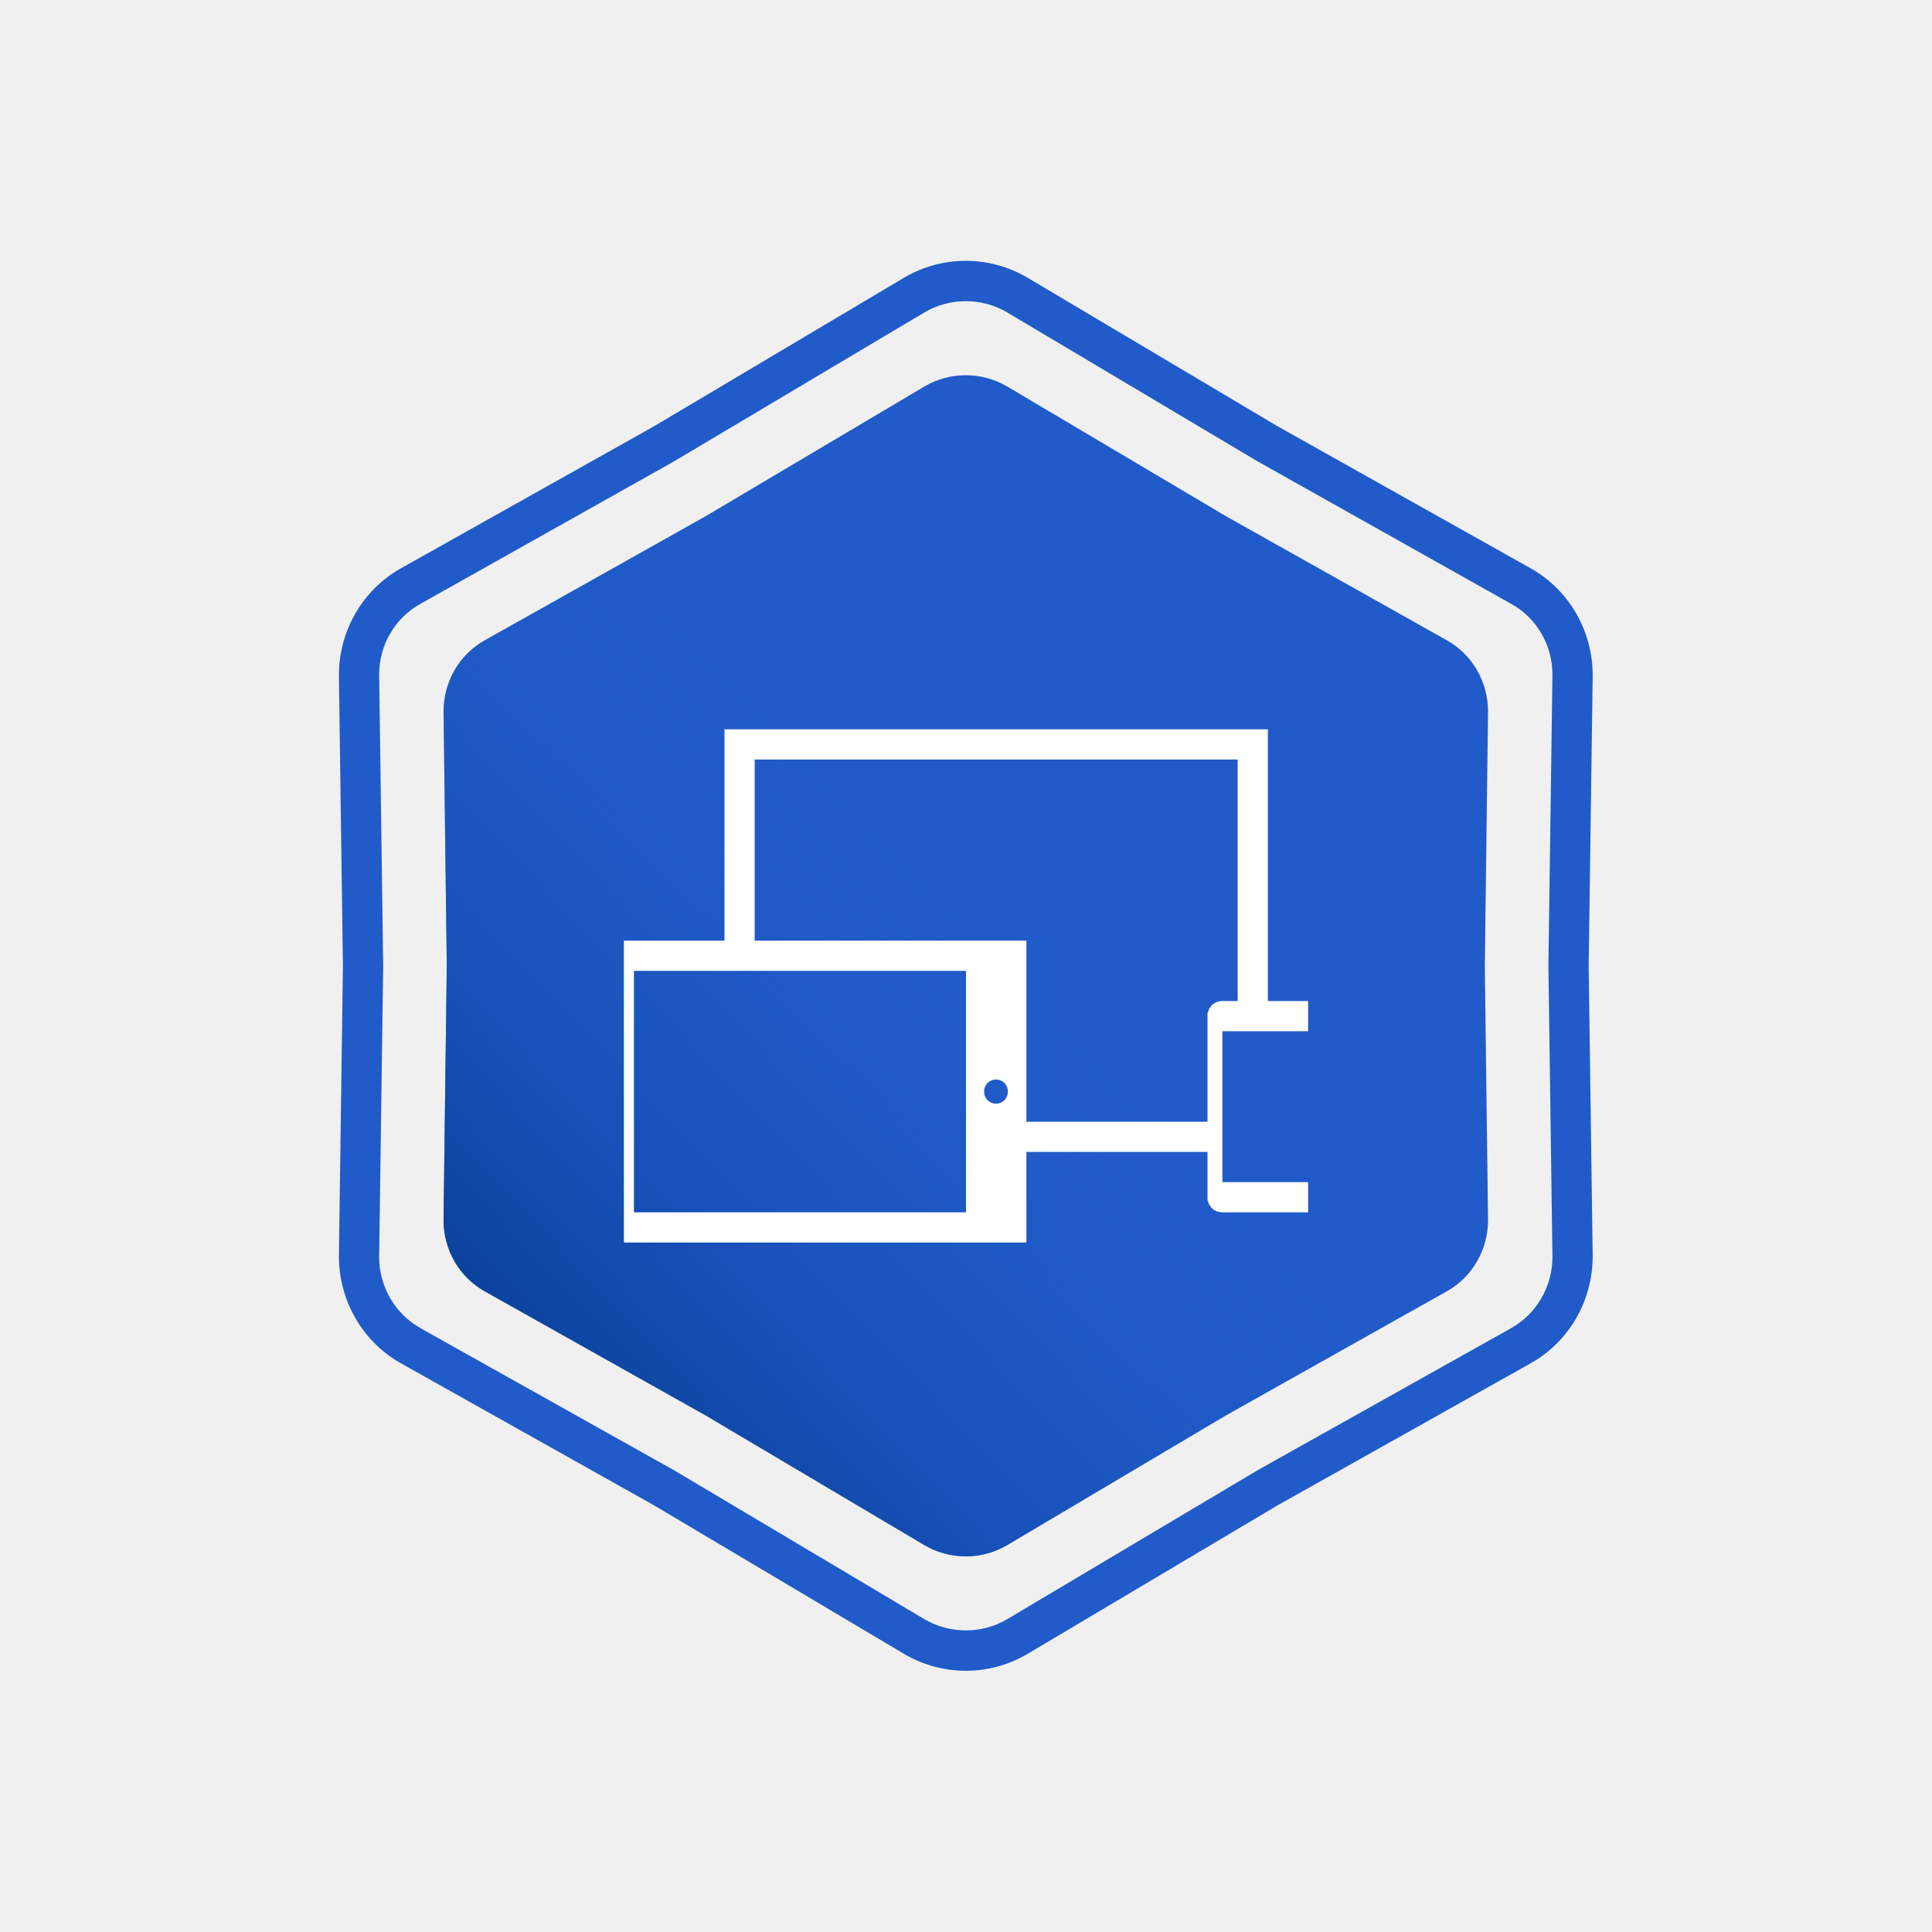
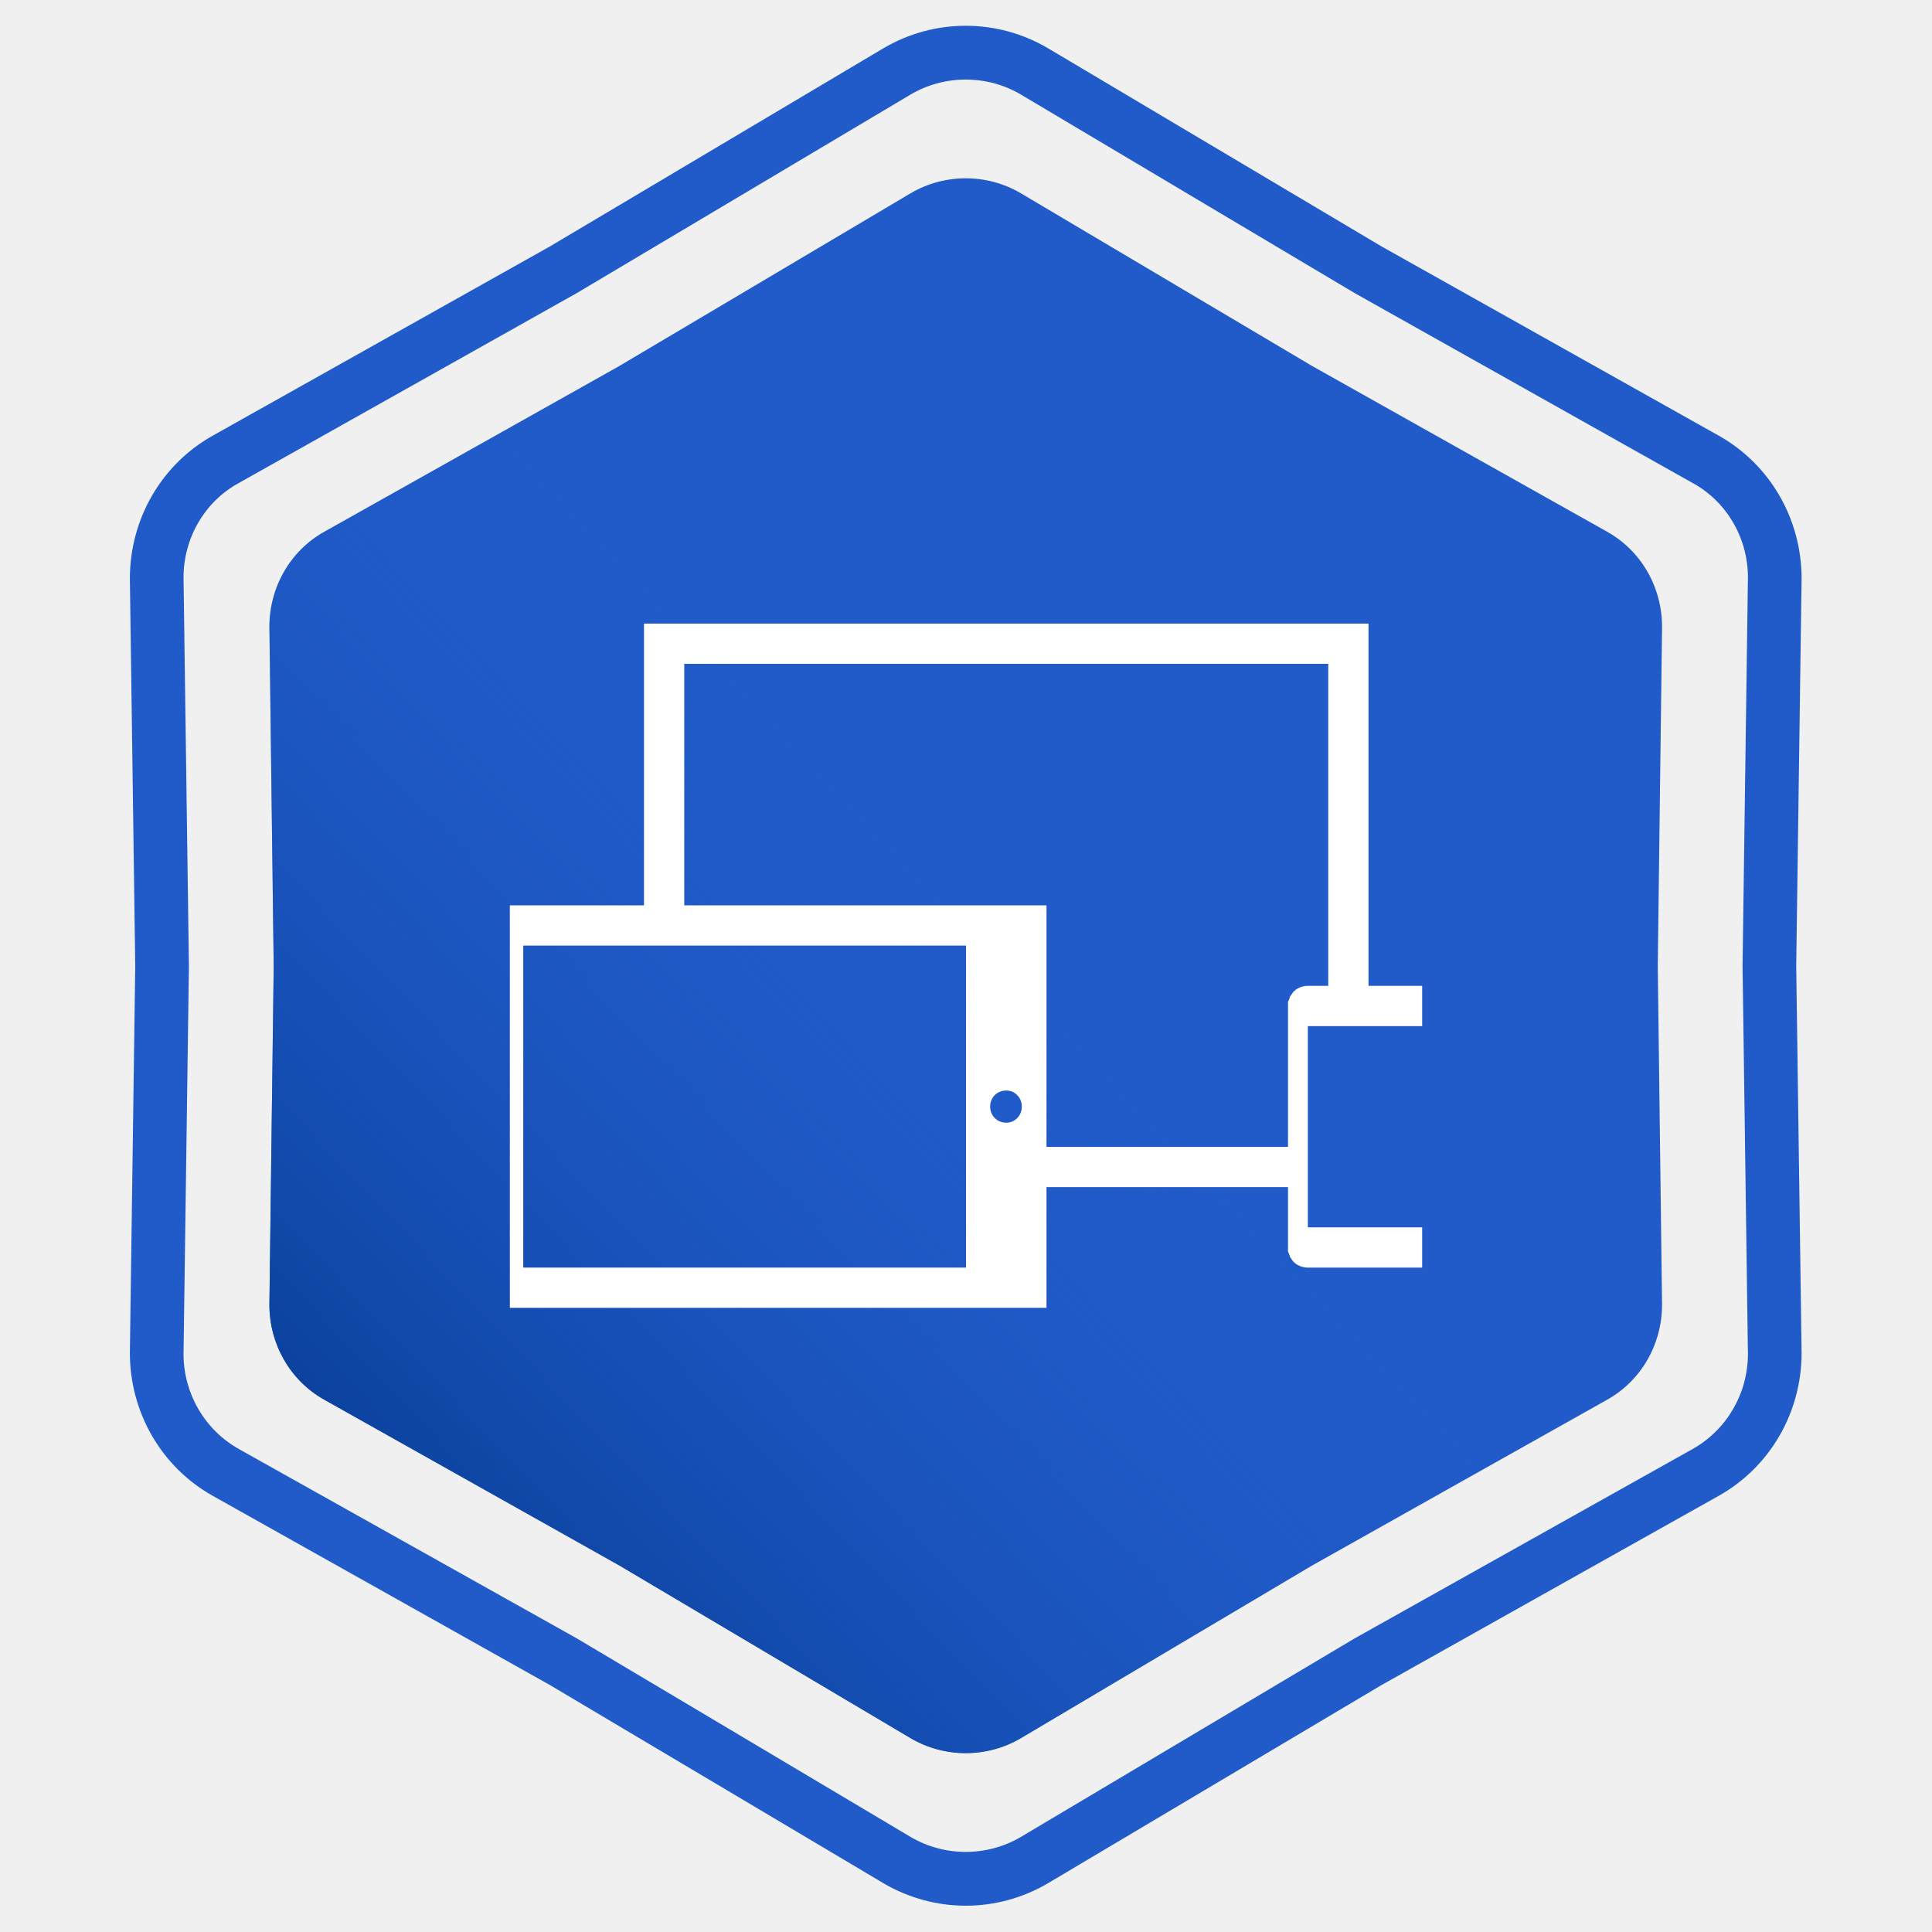
- <svg xmlns="http://www.w3.org/2000/svg" width="48" height="48" viewBox="0 0 48 48" fill="none">
+ <svg xmlns="http://www.w3.org/2000/svg" width="36" height="36" viewBox="0 0 36 36" fill="none">
  <defs>
-     <clipPath id="clip35_969">
-       <rect id="Mobile/ ic_equalizer" rx="-0.5" width="23" height="23" transform="translate(12.5 12.5)" fill="white" fill-opacity="0" />
+     <clipPath id="clip36_923">
+       <rect id="responsive_devices_icon_123444 1" rx="-0.5" width="17" height="17" transform="translate(9.5 9.5)" fill="white" fill-opacity="0" />
    </clipPath>
-     <clipPath id="clip36_923">
-       <rect id="responsive_devices_icon_123444 1" rx="-0.5" width="17" height="17" transform="translate(15.5 16)" fill="white" fill-opacity="0" />
-     </clipPath>
-     <linearGradient x1="32.922" y1="15.724" x2="12.491" y2="35.121" id="paint_linear_43_1157_0" gradientUnits="userSpaceOnUse">
+     <linearGradient x1="26.922" y1="9.724" x2="6.491" y2="29.121" id="paint_linear_43_1157_0" gradientUnits="userSpaceOnUse">
      <stop offset="0.405" stop-color="#205BC9" stop-opacity="0" />
      <stop offset="1" stop-color="#073D95" />
    </linearGradient>
  </defs>
-   <path id="Star 2" d="M16.25 10.59L9.96 14.12C9 14.66 8.42 15.68 8.42 16.78L8.52 24L8.42 31.21C8.42 32.31 9 33.33 9.96 33.87L16.25 37.4L22.46 41.09C23.41 41.65 24.58 41.65 25.53 41.09L31.74 37.4L38.03 33.87C38.99 33.33 39.57 32.31 39.57 31.21L39.47 24L39.57 16.78C39.57 15.68 38.99 14.66 38.03 14.12L31.74 10.59L25.53 6.9C24.58 6.34 23.41 6.34 22.46 6.9L16.25 10.59ZM16.75 11.46L10.45 15C9.81 15.35 9.42 16.03 9.42 16.76L9.52 24L9.42 31.23C9.42 31.96 9.81 32.64 10.45 33L16.75 36.53L22.97 40.23C23.6 40.6 24.39 40.6 25.02 40.23L31.24 36.53L37.54 33C38.18 32.64 38.57 31.96 38.57 31.23L38.47 24L38.57 16.76C38.57 16.03 38.18 15.35 37.54 15L31.24 11.46L25.02 7.76C24.39 7.39 23.6 7.39 22.97 7.76L16.75 11.46Z" fill="#205BC9" fill-opacity="1" fill-rule="evenodd" />
-   <path id="Star 1" d="M22.97 9.6L17.54 12.82L12.04 15.91C11.4 16.27 11.02 16.95 11.02 17.68L11.1 24L11.02 30.31C11.02 31.04 11.4 31.72 12.04 32.08L17.54 35.17L22.97 38.39C23.6 38.76 24.39 38.76 25.02 38.39L30.45 35.17L35.95 32.08C36.59 31.72 36.97 31.04 36.97 30.31L36.89 24L36.97 17.68C36.97 16.95 36.59 16.27 35.95 15.91L30.45 12.82L25.02 9.6C24.39 9.23 23.6 9.23 22.97 9.6Z" fill="#205BC9" fill-opacity="1" fill-rule="evenodd" />
-   <path id="Star 1" d="M22.97 9.6L17.54 12.82L12.04 15.91C11.4 16.27 11.02 16.95 11.02 17.68L11.1 24L11.02 30.31C11.02 31.04 11.4 31.72 12.04 32.08L17.54 35.17L22.97 38.39C23.6 38.76 24.39 38.76 25.02 38.39L30.45 35.17L35.95 32.08C36.59 31.72 36.97 31.04 36.97 30.31L36.89 24L36.97 17.68C36.97 16.95 36.59 16.27 35.95 15.91L30.45 12.82L25.02 9.6C24.39 9.23 23.6 9.23 22.97 9.6Z" fill="url(#paint_linear_43_1157_0)" fill-opacity="1" fill-rule="evenodd" />
-   <g clip-path="url(#clip35_969)" />
+   <path id="Star 2" d="M10.25 4.59L3.96 8.12C3 8.66 2.42 9.68 2.42 10.78L2.52 18L2.42 25.21C2.42 26.31 3 27.33 3.96 27.87L10.25 31.4L16.46 35.09C17.41 35.65 18.58 35.65 19.53 35.09L25.74 31.4L32.03 27.87C32.99 27.33 33.57 26.31 33.57 25.21L33.47 18L33.57 10.78C33.57 9.68 32.99 8.66 32.03 8.12L25.74 4.59L19.53 0.9C18.58 0.34 17.41 0.34 16.46 0.9L10.25 4.59ZM10.75 5.46L4.45 9C3.81 9.35 3.42 10.03 3.42 10.76L3.52 18L3.42 25.23C3.42 25.96 3.81 26.64 4.45 27L10.75 30.53L16.97 34.23C17.6 34.6 18.39 34.6 19.02 34.23L25.24 30.53L31.54 27C32.18 26.64 32.57 25.96 32.57 25.23L32.47 18L32.57 10.76C32.57 10.03 32.18 9.35 31.54 9L25.24 5.46L19.02 1.76C18.39 1.39 17.6 1.39 16.97 1.76L10.75 5.46Z" fill="#205BC9" fill-opacity="1" fill-rule="evenodd" />
+   <path id="Star 1" d="M16.97 3.6L11.54 6.82L6.04 9.91C5.4 10.27 5.02 10.95 5.02 11.68L5.1 18L5.02 24.31C5.02 25.04 5.4 25.72 6.04 26.08L11.54 29.17L16.97 32.39C17.6 32.76 18.39 32.76 19.02 32.39L24.45 29.17L29.95 26.08C30.59 25.72 30.97 25.04 30.97 24.31L30.89 18L30.97 11.68C30.97 10.95 30.59 10.27 29.95 9.91L24.45 6.82L19.02 3.6C18.39 3.23 17.6 3.23 16.97 3.6Z" fill="#205BC9" fill-opacity="1" fill-rule="evenodd" />
+   <path id="Star 1" d="M16.97 3.6L11.54 6.82L6.04 9.91C5.4 10.27 5.02 10.95 5.02 11.68L5.1 18L5.02 24.31C5.02 25.04 5.4 25.72 6.04 26.08L11.54 29.17L16.97 32.39C17.6 32.76 18.39 32.76 19.02 32.39L24.45 29.17L29.95 26.08C30.59 25.72 30.97 25.04 30.97 24.31L30.89 18L30.97 11.68C30.97 10.95 30.59 10.27 29.95 9.91L24.45 6.82L19.02 3.6C18.39 3.23 17.6 3.23 16.97 3.6Z" fill="url(#paint_linear_43_1157_0)" fill-opacity="1" fill-rule="evenodd" />
  <g clip-path="url(#clip36_923)">
-     <path id="Vector" d="M32.99 25.17C32.98 25.15 32.97 25.12 32.96 25.1C32.96 25.08 32.95 25.06 32.93 25.04C32.92 25.02 32.9 25 32.89 24.98C32.87 24.96 32.85 24.95 32.83 24.93C32.81 24.92 32.79 24.91 32.77 24.9C32.75 24.89 32.72 24.88 32.7 24.88C32.67 24.87 32.64 24.87 32.62 24.87L31.5 24.87L31.5 18.12L18 18.12L18 23.37L15 23.37L15 30.87L25.5 30.87L25.5 28.62L30 28.62L30 29.75C30 29.77 30 29.8 30 29.82C30.01 29.84 30.02 29.87 30.03 29.89C30.03 29.91 30.04 29.93 30.06 29.95C30.07 29.98 30.09 29.99 30.1 30.01C30.12 30.03 30.14 30.04 30.16 30.06C30.18 30.07 30.2 30.08 30.22 30.09C30.25 30.1 30.27 30.11 30.29 30.11C30.32 30.12 30.35 30.12 30.37 30.12L32.62 30.12C32.64 30.12 32.67 30.12 32.7 30.11C32.72 30.11 32.75 30.1 32.77 30.09C32.79 30.08 32.81 30.07 32.83 30.06C32.85 30.04 32.87 30.03 32.89 30.01C32.9 29.99 32.92 29.98 32.93 29.95C32.95 29.93 32.96 29.91 32.96 29.89C32.97 29.87 32.98 29.84 32.99 29.82C33 29.8 33 29.77 33 29.75L33 25.25C33 25.22 33 25.19 32.99 25.17ZM24 30.12L15.75 30.12L15.75 24.12L18 24.12L18.75 24.12L24 24.12L24 27.87L24 28.62L24 30.12ZM24.45 27.12C24.45 26.95 24.58 26.82 24.75 26.82C24.91 26.82 25.04 26.95 25.04 27.12C25.04 27.29 24.91 27.42 24.75 27.42C24.58 27.42 24.45 27.29 24.45 27.12ZM30 27.87L25.5 27.87L25.5 27.72L25.5 23.37L24.82 23.37L24.67 23.37L21.85 23.37L21.71 23.37L18.89 23.37L18.75 23.37L18.75 18.87L30.75 18.87L30.75 24.87L30.6 24.87L30.37 24.87C30.35 24.87 30.32 24.87 30.29 24.88C30.27 24.88 30.25 24.89 30.22 24.9C30.2 24.91 30.18 24.92 30.16 24.93C30.14 24.95 30.12 24.96 30.1 24.98C30.09 25 30.07 25.02 30.06 25.04C30.04 25.06 30.03 25.08 30.03 25.1C30.02 25.12 30.01 25.15 30 25.17C30 25.19 30 25.22 30 25.25L30 27.72L30 27.87ZM32.62 29.37L32.47 29.37L30.52 29.37L30.37 29.37L30.37 28.62L30.37 27.87L30.37 27.72L30.37 25.62L30.6 25.62L30.75 25.62L31.5 25.62L32.62 25.62L32.62 29.37Z" fill="#FFFFFF" fill-opacity="1" fill-rule="nonzero" />
+     <path id="Vector" d="M26.99 18.67C26.98 18.65 26.97 18.62 26.96 18.6C26.96 18.58 26.95 18.56 26.93 18.54C26.92 18.52 26.9 18.5 26.89 18.48C26.87 18.46 26.85 18.45 26.83 18.43C26.81 18.42 26.79 18.41 26.77 18.4C26.75 18.39 26.72 18.38 26.7 18.38C26.67 18.37 26.64 18.37 26.62 18.37L25.5 18.37L25.5 11.62L12 11.62L12 16.87L9 16.87L9 24.37L19.5 24.37L19.5 22.12L24 22.12L24 23.25C24 23.27 24 23.3 24 23.32C24.01 23.34 24.02 23.37 24.03 23.39C24.03 23.41 24.04 23.43 24.06 23.45C24.07 23.48 24.09 23.49 24.1 23.51C24.12 23.53 24.14 23.54 24.16 23.56C24.18 23.57 24.2 23.58 24.22 23.59C24.25 23.6 24.27 23.61 24.29 23.61C24.32 23.62 24.35 23.62 24.37 23.62L26.62 23.62C26.64 23.62 26.67 23.62 26.7 23.61C26.72 23.61 26.75 23.6 26.77 23.59C26.79 23.58 26.81 23.57 26.83 23.56C26.85 23.54 26.87 23.53 26.89 23.51C26.9 23.49 26.92 23.48 26.93 23.45C26.95 23.43 26.96 23.41 26.96 23.39C26.97 23.37 26.98 23.34 26.99 23.32C27 23.3 27 23.27 27 23.25L27 18.75C27 18.72 27 18.69 26.99 18.67ZM18 23.62L9.75 23.62L9.75 17.62L12 17.62L12.75 17.62L18 17.62L18 21.37L18 22.12L18 23.62ZM18.45 20.62C18.45 20.45 18.58 20.32 18.75 20.32C18.91 20.32 19.04 20.45 19.04 20.62C19.04 20.79 18.91 20.92 18.75 20.92C18.58 20.92 18.45 20.79 18.45 20.62ZM24 21.37L19.5 21.37L19.5 21.22L19.5 16.87L18.82 16.87L18.67 16.87L15.85 16.87L15.71 16.87L12.89 16.87L12.75 16.87L12.75 12.37L24.75 12.37L24.75 18.37L24.6 18.37L24.37 18.37C24.35 18.37 24.32 18.37 24.29 18.38C24.27 18.38 24.25 18.39 24.22 18.4C24.2 18.41 24.18 18.42 24.16 18.43C24.14 18.45 24.12 18.46 24.1 18.48C24.09 18.5 24.07 18.52 24.06 18.54C24.04 18.56 24.03 18.58 24.03 18.6C24.02 18.62 24.01 18.65 24 18.67C24 18.69 24 18.72 24 18.75L24 21.22L24 21.37ZM26.62 22.87L26.47 22.87L24.52 22.87L24.37 22.87L24.37 22.12L24.37 21.37L24.37 21.22L24.37 19.12L24.6 19.12L24.75 19.12L25.5 19.12L26.62 19.12L26.62 22.87Z" fill="#FFFFFF" fill-opacity="1" fill-rule="nonzero" />
  </g>
</svg>
